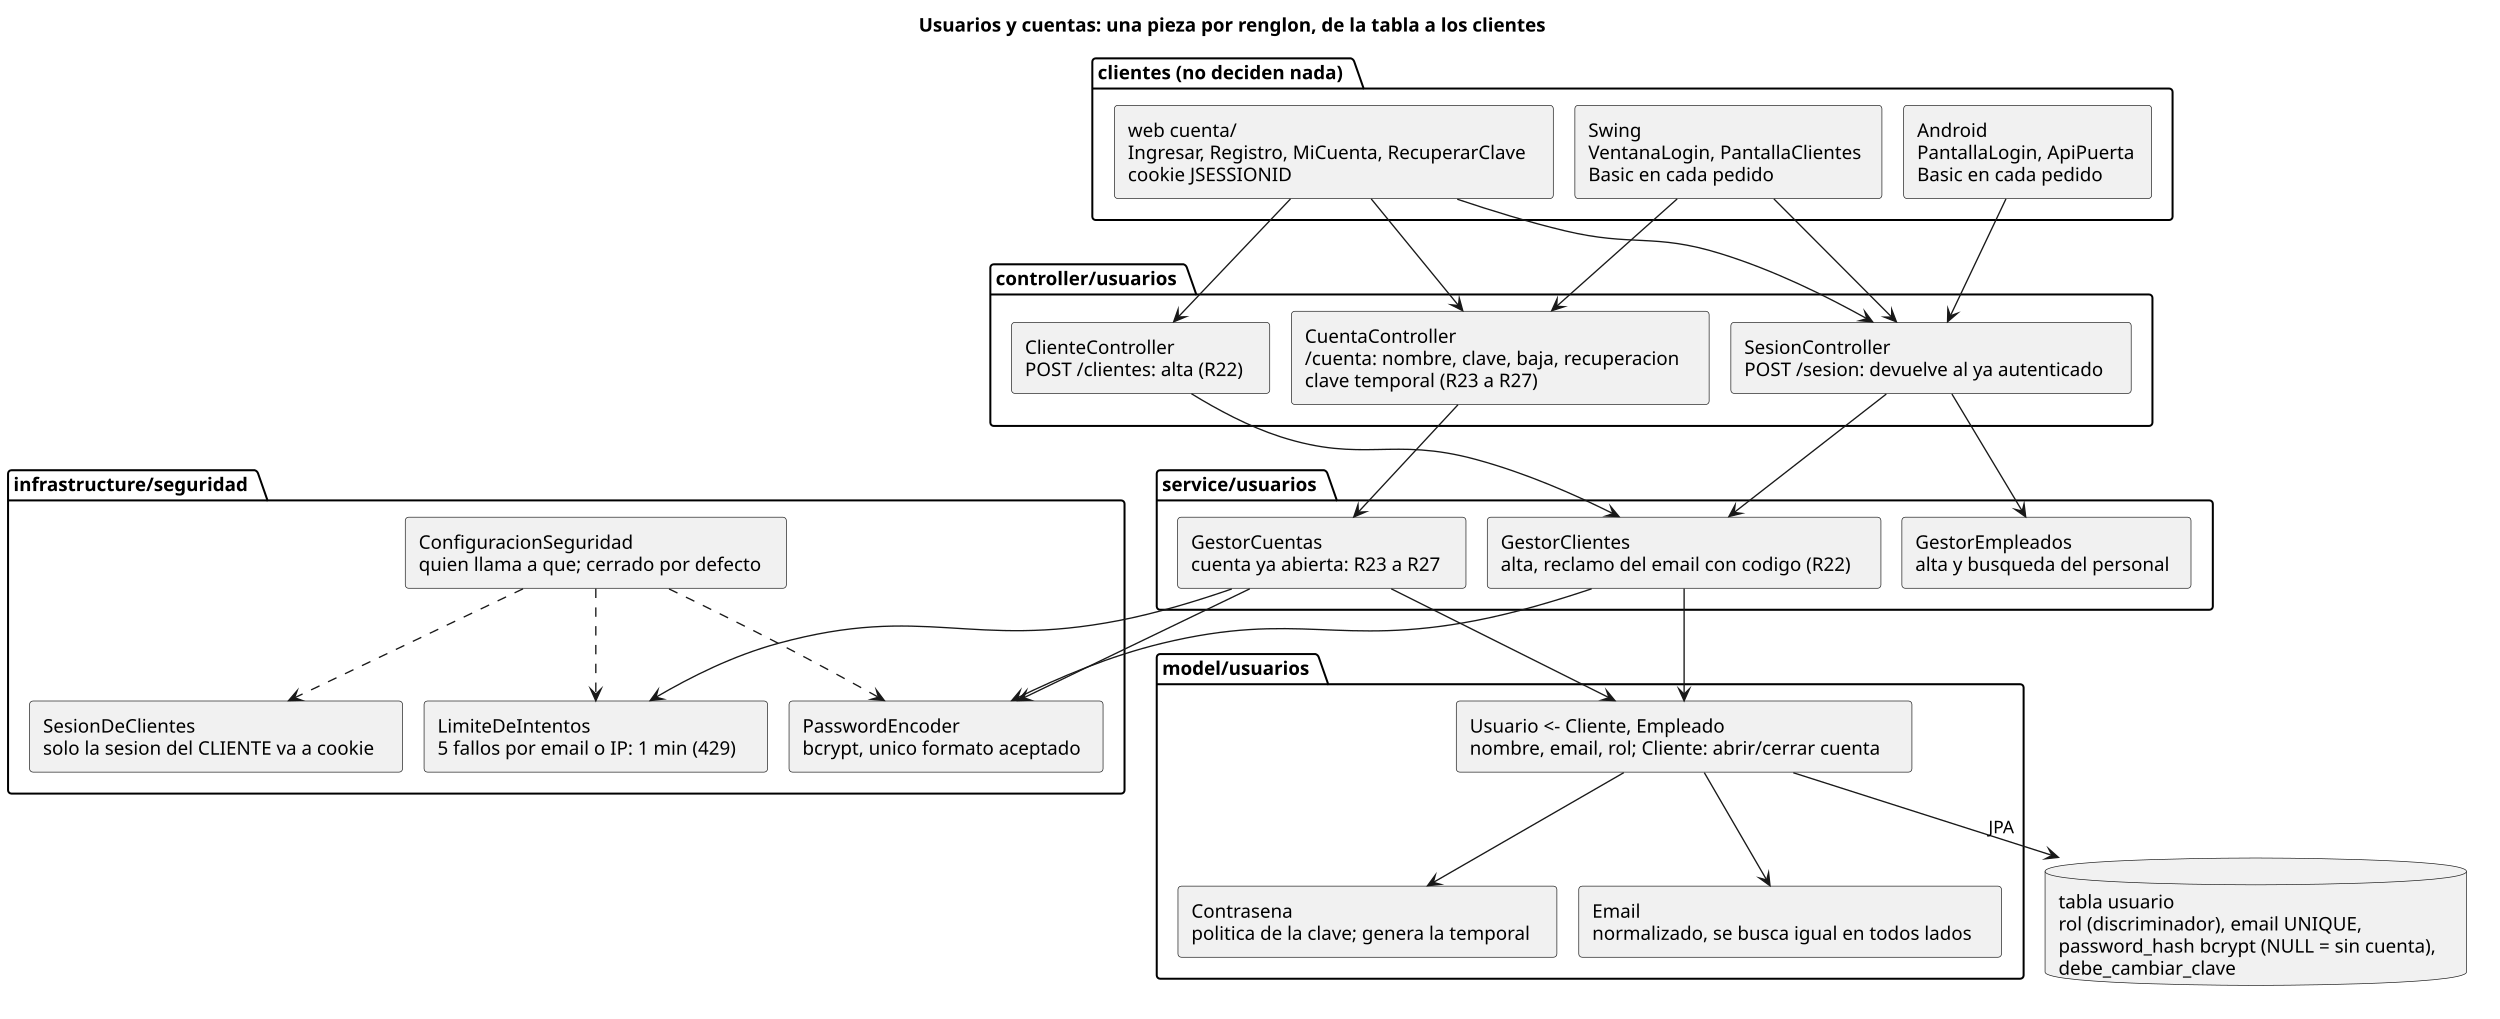
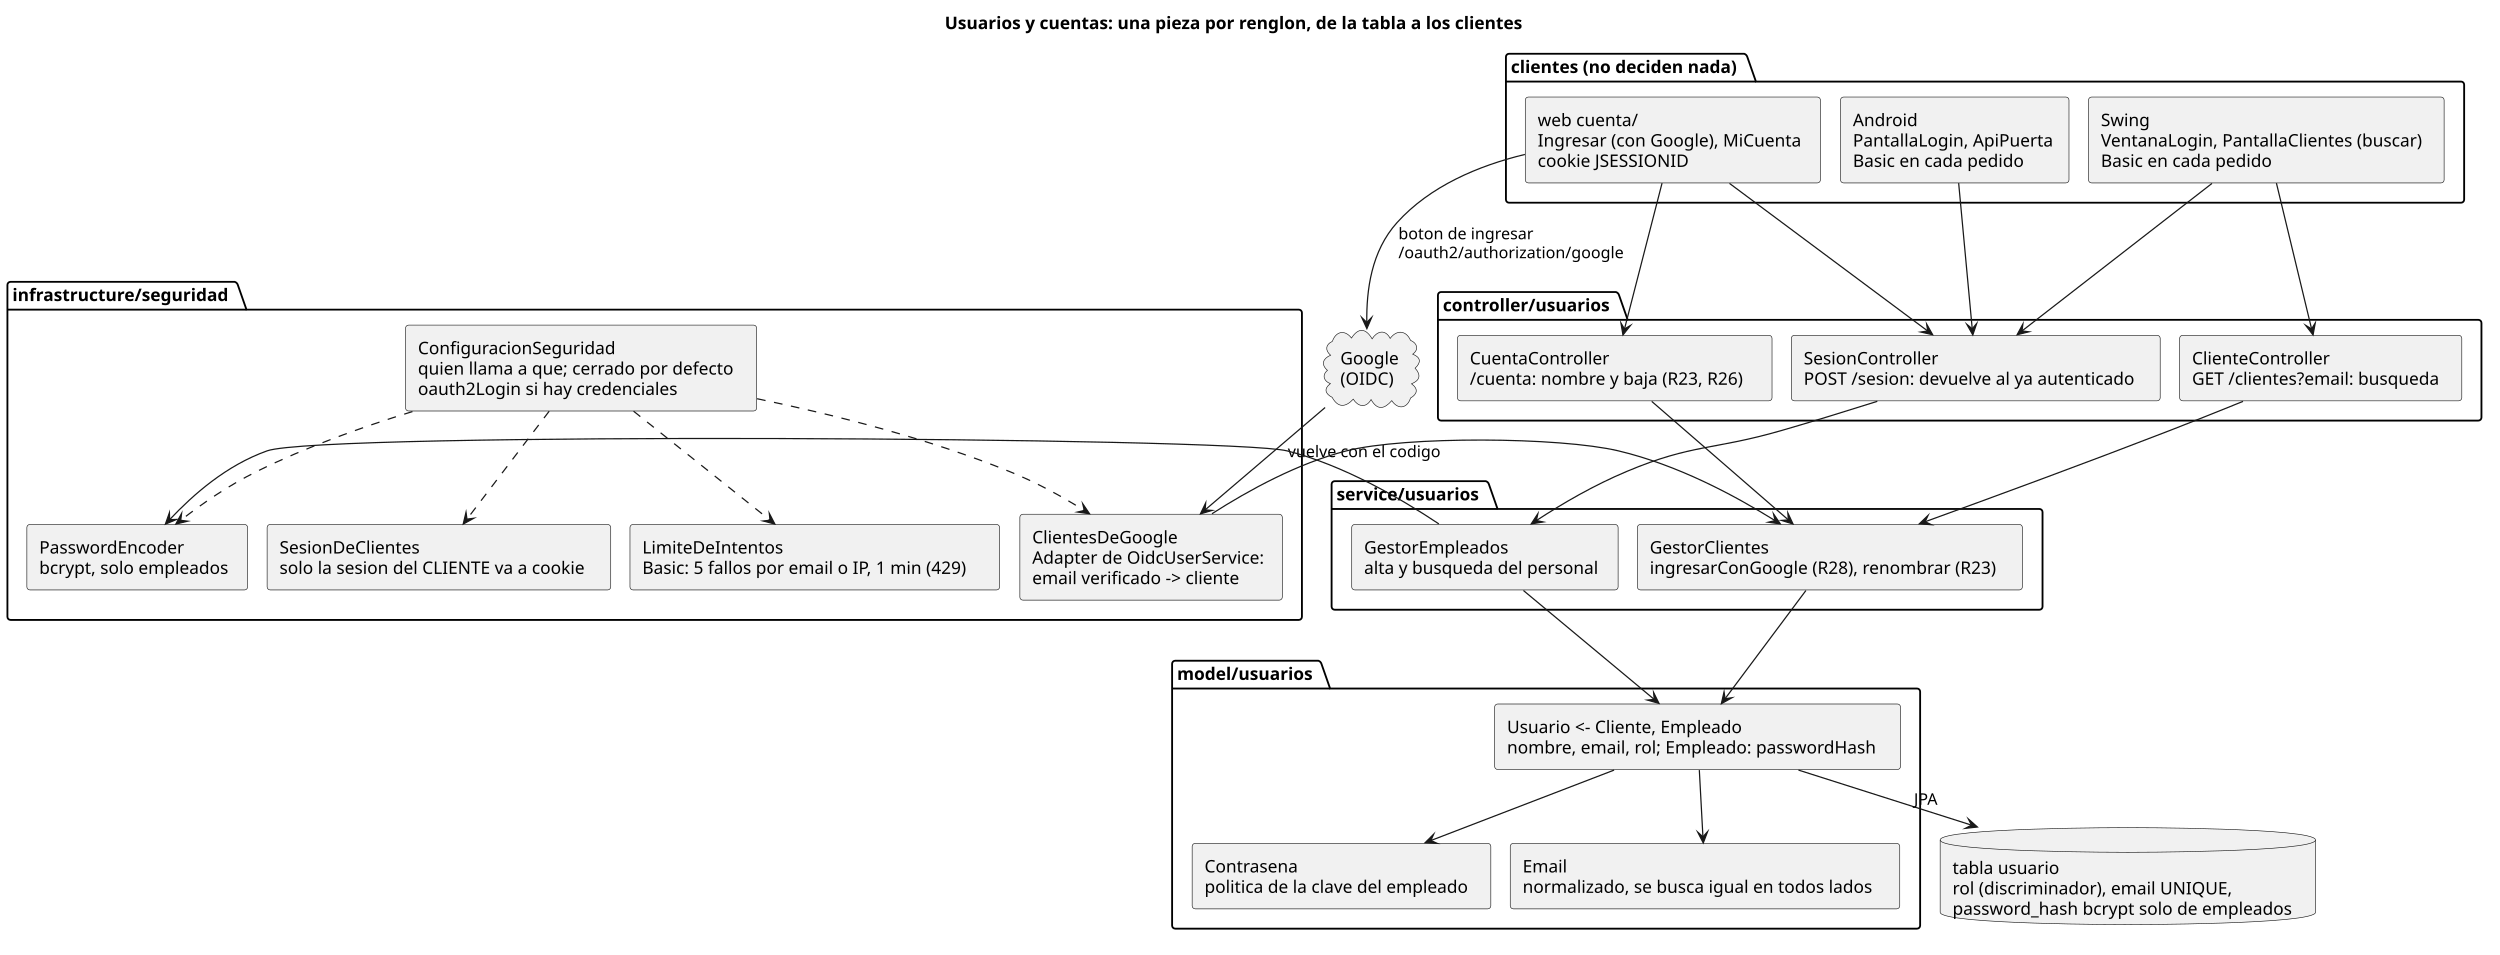
- <svg xmlns="http://www.w3.org/2000/svg" version="1.1" data-diagram-type="DESCRIPTION" style="width:1863px;height:759px;background:#FFFFFF;" width="1863px" height="759px" viewBox="0 0 1863 759" zoomAndPan="magnify" preserveAspectRatio="none" contentStyleType="text/css">
+ <svg xmlns="http://www.w3.org/2000/svg" version="1.1" data-diagram-type="DESCRIPTION" style="width:2022px;height:772px;background:#FFFFFF;" width="2022px" height="772px" viewBox="0 0 2022 772" zoomAndPan="magnify" preserveAspectRatio="none" contentStyleType="text/css">
  <defs />
  <g font-family="sans-serif" lengthAdjust="spacing">
    <g class="title" data-source-line="1">
-       <text x="684.62" y="23.535" fill="#000" font-size="14" textLength="486.773" font-weight="700">Usuarios y cuentas: una pieza por renglon, de la tabla a los clientes</text>
+       <text x="764.113" y="23.535" fill="#000" font-size="14" textLength="486.773" font-weight="700">Usuarios y cuentas: una pieza por renglon, de la tabla a los clientes</text>
    </g>
    <g class="cluster" data-qualified-name="clientes .no deciden nada." id="ent0001" data-source-line="8">
-       <path d="M816.5,43.488 L1006.691,43.488 A3.75,3.75 0 0 1 1009.191,45.988 L1016.191,65.977 L1616.5,65.977 A2.5,2.5 0 0 1 1619,68.477 L1619,161.458 A2.5,2.5 0 0 1 1616.5,163.958 L816.5,163.958 A2.5,2.5 0 0 1 814,161.458 L814,45.988 A2.5,2.5 0 0 1 816.5,43.488" style="stroke:#000;stroke-width:1.5;" fill="none" />
-       <line x1="814" y1="65.977" x2="1016.191" y2="65.977" style="stroke:#000;stroke-width:1.5;" />
-       <text x="818" y="59.023" fill="#000" font-size="14" textLength="189.191" font-weight="700">clientes (no deciden nada)</text>
-     </g>
-     <g class="cluster" data-qualified-name="controller.usuarios" id="ent0005" data-source-line="14">
-       <path d="M740.5,196.958 L881.965,196.958 A3.75,3.75 0 0 1 884.465,199.458 L891.465,219.447 L1601.5,219.447 A2.5,2.5 0 0 1 1604,221.947 L1604,314.918 A2.5,2.5 0 0 1 1601.5,317.418 L740.5,317.418 A2.5,2.5 0 0 1 738,314.918 L738,199.458 A2.5,2.5 0 0 1 740.5,196.958" style="stroke:#000;stroke-width:1.5;" fill="none" />
-       <line x1="738" y1="219.447" x2="891.465" y2="219.447" style="stroke:#000;stroke-width:1.5;" />
-       <text x="742" y="212.493" fill="#000" font-size="14" textLength="140.465" font-weight="700">controller/usuarios</text>
-     </g>
-     <g class="cluster" data-qualified-name="service.usuarios" id="ent0009" data-source-line="20">
-       <path d="M864.5,350.418 L986.722,350.418 A3.75,3.75 0 0 1 989.222,352.918 L996.222,372.907 L1646.5,372.907 A2.5,2.5 0 0 1 1649,375.407 L1649,451.898 A2.5,2.5 0 0 1 1646.5,454.398 L864.5,454.398 A2.5,2.5 0 0 1 862,451.898 L862,352.918 A2.5,2.5 0 0 1 864.5,350.418" style="stroke:#000;stroke-width:1.5;" fill="none" />
-       <line x1="862" y1="372.907" x2="996.222" y2="372.907" style="stroke:#000;stroke-width:1.5;" />
-       <text x="866" y="365.953" fill="#000" font-size="14" textLength="121.222" font-weight="700">service/usuarios</text>
-     </g>
-     <g class="cluster" data-qualified-name="infrastructure.seguridad" id="ent0013" data-source-line="26">
-       <path d="M8.5,350.418 L189.846,350.418 A3.75,3.75 0 0 1 192.346,352.918 L199.346,372.907 L835.5,372.907 A2.5,2.5 0 0 1 838,375.407 L838,588.878 A2.5,2.5 0 0 1 835.5,591.378 L8.5,591.378 A2.5,2.5 0 0 1 6,588.878 L6,352.918 A2.5,2.5 0 0 1 8.5,350.418" style="stroke:#000;stroke-width:1.5;" fill="none" />
-       <line x1="6" y1="372.907" x2="199.346" y2="372.907" style="stroke:#000;stroke-width:1.5;" />
-       <text x="10" y="365.953" fill="#000" font-size="14" textLength="180.346" font-weight="700">infrastructure/seguridad</text>
-     </g>
-     <g class="cluster" data-qualified-name="model.usuarios" id="ent0018" data-source-line="33">
-       <path d="M864.5,487.398 L980.275,487.398 A3.75,3.75 0 0 1 982.775,489.898 L989.775,509.887 L1505.5,509.887 A2.5,2.5 0 0 1 1508,512.387 L1508,726.838 A2.5,2.5 0 0 1 1505.5,729.338 L864.5,729.338 A2.5,2.5 0 0 1 862,726.838 L862,489.898 A2.5,2.5 0 0 1 864.5,487.398" style="stroke:#000;stroke-width:1.5;" fill="none" />
-       <line x1="862" y1="509.887" x2="989.775" y2="509.887" style="stroke:#000;stroke-width:1.5;" />
-       <text x="866" y="502.933" fill="#000" font-size="14" textLength="114.775" font-weight="700">model/usuarios</text>
+       <path d="M1220.5,43.488 L1410.691,43.488 A3.75,3.75 0 0 1 1413.191,45.988 L1420.191,65.977 L1990.5,65.977 A2.5,2.5 0 0 1 1993,68.477 L1993,161.448 A2.5,2.5 0 0 1 1990.5,163.948 L1220.5,163.948 A2.5,2.5 0 0 1 1218,161.448 L1218,45.988 A2.5,2.5 0 0 1 1220.5,43.488" style="stroke:#000;stroke-width:1.5;" fill="none" />
+       <line x1="1218" y1="65.977" x2="1420.191" y2="65.977" style="stroke:#000;stroke-width:1.5;" />
+       <text x="1222" y="59.023" fill="#000" font-size="14" textLength="189.191" font-weight="700">clientes (no deciden nada)</text>
+     </g>
+     <g class="cluster" data-qualified-name="controller.usuarios" id="ent0006" data-source-line="16">
+       <path d="M1165.5,236.198 L1306.965,236.198 A3.75,3.75 0 0 1 1309.465,238.698 L1316.465,258.687 L2004.5,258.687 A2.5,2.5 0 0 1 2007,261.187 L2007,337.668 A2.5,2.5 0 0 1 2004.5,340.168 L1165.5,340.168 A2.5,2.5 0 0 1 1163,337.668 L1163,238.698 A2.5,2.5 0 0 1 1165.5,236.198" style="stroke:#000;stroke-width:1.5;" fill="none" />
+       <line x1="1163" y1="258.687" x2="1316.465" y2="258.687" style="stroke:#000;stroke-width:1.5;" />
+       <text x="1167" y="251.733" fill="#000" font-size="14" textLength="140.465" font-weight="700">controller/usuarios</text>
+     </g>
+     <g class="cluster" data-qualified-name="service.usuarios" id="ent0010" data-source-line="22">
+       <path d="M1079.5,389.168 L1201.722,389.168 A3.75,3.75 0 0 1 1204.222,391.668 L1211.222,411.657 L1649.5,411.657 A2.5,2.5 0 0 1 1652,414.157 L1652,490.648 A2.5,2.5 0 0 1 1649.5,493.148 L1079.5,493.148 A2.5,2.5 0 0 1 1077,490.648 L1077,391.668 A2.5,2.5 0 0 1 1079.5,389.168" style="stroke:#000;stroke-width:1.5;" fill="none" />
+       <line x1="1077" y1="411.657" x2="1211.222" y2="411.657" style="stroke:#000;stroke-width:1.5;" />
+       <text x="1081" y="404.703" fill="#000" font-size="14" textLength="121.222" font-weight="700">service/usuarios</text>
+     </g>
+     <g class="cluster" data-qualified-name="infrastructure.seguridad" id="ent0013" data-source-line="27">
+       <path d="M8.5,227.948 L189.846,227.948 A3.75,3.75 0 0 1 192.346,230.448 L199.346,250.437 L1050.5,250.437 A2.5,2.5 0 0 1 1053,252.937 L1053,498.888 A2.5,2.5 0 0 1 1050.5,501.388 L8.5,501.388 A2.5,2.5 0 0 1 6,498.888 L6,230.448 A2.5,2.5 0 0 1 8.5,227.948" style="stroke:#000;stroke-width:1.5;" fill="none" />
+       <line x1="6" y1="250.437" x2="199.346" y2="250.437" style="stroke:#000;stroke-width:1.5;" />
+       <text x="10" y="243.483" fill="#000" font-size="14" textLength="180.346" font-weight="700">infrastructure/seguridad</text>
+     </g>
+     <g class="cluster" data-qualified-name="model.usuarios" id="ent0019" data-source-line="35">
+       <path d="M950.5,534.388 L1066.275,534.388 A3.75,3.75 0 0 1 1068.775,536.888 L1075.775,556.877 L1550.5,556.877 A2.5,2.5 0 0 1 1553,559.377 L1553,748.588 A2.5,2.5 0 0 1 1550.5,751.088 L950.5,751.088 A2.5,2.5 0 0 1 948,748.588 L948,536.888 A2.5,2.5 0 0 1 950.5,534.388" style="stroke:#000;stroke-width:1.5;" fill="none" />
+       <line x1="948" y1="556.877" x2="1075.775" y2="556.877" style="stroke:#000;stroke-width:1.5;" />
+       <text x="952" y="549.923" fill="#000" font-size="14" textLength="114.775" font-weight="700">model/usuarios</text>
    </g>
    <g class="entity" data-qualified-name="clientes .no deciden nada..WEB" id="ent0002" data-source-line="9">
-       <rect x="830.48" y="78.488" width="327.043" height="69.465" fill="#F1F1F1" style="stroke:#181818;stroke-width:0.5;" rx="2.5" ry="2.5" />
-       <text x="840.48" y="102.023" fill="#000" font-size="14" textLength="84.485">web cuenta/</text>
-       <text x="840.48" y="118.512" fill="#000" font-size="14" textLength="307.043">Ingresar, Registro, MiCuenta, RecuperarClave</text>
-       <text x="840.48" y="135" fill="#000" font-size="14" textLength="123.163">cookie JSESSIONID</text>
+       <rect x="1233.66" y="78.488" width="238.688" height="69.465" fill="#F1F1F1" style="stroke:#181818;stroke-width:0.5;" rx="2.5" ry="2.5" />
+       <text x="1243.66" y="102.023" fill="#000" font-size="14" textLength="84.485">web cuenta/</text>
+       <text x="1243.66" y="118.512" fill="#000" font-size="14" textLength="218.688">Ingresar (con Google), MiCuenta</text>
+       <text x="1243.66" y="135" fill="#000" font-size="14" textLength="123.163">cookie JSESSIONID</text>
    </g>
    <g class="entity" data-qualified-name="clientes .no deciden nada..SW" id="ent0003" data-source-line="10">
-       <rect x="1173.59" y="78.488" width="228.811" height="69.465" fill="#F1F1F1" style="stroke:#181818;stroke-width:0.5;" rx="2.5" ry="2.5" />
-       <text x="1183.59" y="102.023" fill="#000" font-size="14" textLength="39.792">Swing</text>
-       <text x="1183.59" y="118.512" fill="#000" font-size="14" textLength="208.811">VentanaLogin, PantallaClientes</text>
-       <text x="1183.59" y="135" fill="#000" font-size="14" textLength="142.242">Basic en cada pedido</text>
+       <rect x="1689.19" y="78.488" width="287.613" height="69.465" fill="#F1F1F1" style="stroke:#181818;stroke-width:0.5;" rx="2.5" ry="2.5" />
+       <text x="1699.19" y="102.023" fill="#000" font-size="14" textLength="39.792">Swing</text>
+       <text x="1699.19" y="118.512" fill="#000" font-size="14" textLength="267.613">VentanaLogin, PantallaClientes (buscar)</text>
+       <text x="1699.19" y="135" fill="#000" font-size="14" textLength="142.242">Basic en cada pedido</text>
    </g>
    <g class="entity" data-qualified-name="clientes .no deciden nada..AND" id="ent0004" data-source-line="11">
-       <rect x="1418.61" y="78.488" width="184.78" height="69.465" fill="#F1F1F1" style="stroke:#181818;stroke-width:0.5;" rx="2.5" ry="2.5" />
-       <text x="1428.61" y="102.023" fill="#000" font-size="14" textLength="54.346">Android</text>
-       <text x="1428.61" y="118.512" fill="#000" font-size="14" textLength="164.78">PantallaLogin, ApiPuerta</text>
-       <text x="1428.61" y="135" fill="#000" font-size="14" textLength="142.242">Basic en cada pedido</text>
-     </g>
-     <g class="entity" data-qualified-name="controller.usuarios.SC" id="ent0006" data-source-line="15">
-       <rect x="1289.83" y="240.198" width="298.339" height="52.977" fill="#F1F1F1" style="stroke:#181818;stroke-width:0.5;" rx="2.5" ry="2.5" />
-       <text x="1299.83" y="263.733" fill="#000" font-size="14" textLength="111.973">SesionController</text>
-       <text x="1299.83" y="280.222" fill="#000" font-size="14" textLength="278.339">POST /sesion: devuelve al ya autenticado</text>
-     </g>
-     <g class="entity" data-qualified-name="controller.usuarios.CC" id="ent0007" data-source-line="16">
-       <rect x="753.8" y="240.198" width="192.402" height="52.977" fill="#F1F1F1" style="stroke:#181818;stroke-width:0.5;" rx="2.5" ry="2.5" />
-       <text x="763.8" y="263.733" fill="#000" font-size="14" textLength="115.466">ClienteController</text>
-       <text x="763.8" y="280.222" fill="#000" font-size="14" textLength="172.402">POST /clientes: alta (R22)</text>
-     </g>
-     <g class="entity" data-qualified-name="controller.usuarios.CUC" id="ent0008" data-source-line="17">
-       <rect x="962.36" y="231.958" width="311.286" height="69.465" fill="#F1F1F1" style="stroke:#181818;stroke-width:0.5;" rx="2.5" ry="2.5" />
-       <text x="972.36" y="255.493" fill="#000" font-size="14" textLength="115.992">CuentaController</text>
-       <text x="972.36" y="271.982" fill="#000" font-size="14" textLength="291.286">/cuenta: nombre, clave, baja, recuperacion</text>
-       <text x="972.36" y="288.47" fill="#000" font-size="14" textLength="182.69">clave temporal (R23 a R27)</text>
-     </g>
-     <g class="entity" data-qualified-name="service.usuarios.GCL" id="ent0010" data-source-line="21">
-       <rect x="1108.33" y="385.418" width="293.335" height="52.977" fill="#F1F1F1" style="stroke:#181818;stroke-width:0.5;" rx="2.5" ry="2.5" />
-       <text x="1118.33" y="408.953" fill="#000" font-size="14" textLength="99.06">GestorClientes</text>
-       <text x="1118.33" y="425.442" fill="#000" font-size="14" textLength="273.335">alta, reclamo del email con codigo (R22)</text>
-     </g>
-     <g class="entity" data-qualified-name="service.usuarios.GCU" id="ent0011" data-source-line="22">
-       <rect x="877.56" y="385.418" width="214.872" height="52.977" fill="#F1F1F1" style="stroke:#181818;stroke-width:0.5;" rx="2.5" ry="2.5" />
-       <text x="887.56" y="408.953" fill="#000" font-size="14" textLength="99.586">GestorCuentas</text>
-       <text x="887.56" y="425.442" fill="#000" font-size="14" textLength="194.872">cuenta ya abierta: R23 a R27</text>
-     </g>
-     <g class="entity" data-qualified-name="service.usuarios.GEM" id="ent0012" data-source-line="23">
-       <rect x="1417.27" y="385.418" width="215.46" height="52.977" fill="#F1F1F1" style="stroke:#181818;stroke-width:0.5;" rx="2.5" ry="2.5" />
-       <text x="1427.27" y="408.953" fill="#000" font-size="14" textLength="118.214">GestorEmpleados</text>
-       <text x="1427.27" y="425.442" fill="#000" font-size="14" textLength="195.46">alta y busqueda del personal</text>
-     </g>
-     <g class="entity" data-qualified-name="infrastructure.seguridad.CFG" id="ent0014" data-source-line="27">
-       <rect x="302.01" y="385.418" width="283.977" height="52.977" fill="#F1F1F1" style="stroke:#181818;stroke-width:0.5;" rx="2.5" ry="2.5" />
-       <text x="312.01" y="408.953" fill="#000" font-size="14" textLength="163.44">ConfiguracionSeguridad</text>
-       <text x="312.01" y="425.442" fill="#000" font-size="14" textLength="263.977">quien llama a que; cerrado por defecto</text>
-     </g>
-     <g class="entity" data-qualified-name="infrastructure.seguridad.BC" id="ent0015" data-source-line="28">
-       <rect x="588" y="522.398" width="233.992" height="52.977" fill="#F1F1F1" style="stroke:#181818;stroke-width:0.5;" rx="2.5" ry="2.5" />
-       <text x="598" y="545.933" fill="#000" font-size="14" textLength="118.057">PasswordEncoder</text>
-       <text x="598" y="562.422" fill="#000" font-size="14" textLength="213.992">bcrypt, unico formato aceptado</text>
-     </g>
-     <g class="entity" data-qualified-name="infrastructure.seguridad.SDC" id="ent0016" data-source-line="29">
-       <rect x="22.05" y="522.398" width="277.899" height="52.977" fill="#F1F1F1" style="stroke:#181818;stroke-width:0.5;" rx="2.5" ry="2.5" />
-       <text x="32.05" y="545.933" fill="#000" font-size="14" textLength="116.539">SesionDeClientes</text>
-       <text x="32.05" y="562.422" fill="#000" font-size="14" textLength="257.899">solo la sesion del CLIENTE va a cookie</text>
-     </g>
-     <g class="entity" data-qualified-name="infrastructure.seguridad.LI" id="ent0017" data-source-line="30">
-       <rect x="316.02" y="522.398" width="255.956" height="52.977" fill="#F1F1F1" style="stroke:#181818;stroke-width:0.5;" rx="2.5" ry="2.5" />
-       <text x="326.02" y="545.933" fill="#000" font-size="14" textLength="115.37">LimiteDeIntentos</text>
-       <text x="326.02" y="562.422" fill="#000" font-size="14" textLength="235.956">5 fallos por email o IP: 1 min (429)</text>
-     </g>
-     <g class="entity" data-qualified-name="model.usuarios.US" id="ent0019" data-source-line="34">
-       <rect x="1085.23" y="522.398" width="339.532" height="52.977" fill="#F1F1F1" style="stroke:#181818;stroke-width:0.5;" rx="2.5" ry="2.5" />
-       <text x="1095.23" y="545.933" fill="#000" font-size="14" textLength="206.773">Usuario  &lt;- Cliente, Empleado</text>
-       <text x="1095.23" y="562.422" fill="#000" font-size="14" textLength="319.532">nombre, email, rol; Cliente: abrir/cerrar cuenta</text>
-     </g>
-     <g class="entity" data-qualified-name="model.usuarios.EM" id="ent0020" data-source-line="35">
-       <rect x="1176.5" y="660.358" width="315.005" height="52.977" fill="#F1F1F1" style="stroke:#181818;stroke-width:0.5;" rx="2.5" ry="2.5" />
-       <text x="1186.5" y="683.893" fill="#000" font-size="14" textLength="36.483">Email</text>
-       <text x="1186.5" y="700.382" fill="#000" font-size="14" textLength="295.005">normalizado, se busca igual en todos lados</text>
-     </g>
-     <g class="entity" data-qualified-name="model.usuarios.CO" id="ent0021" data-source-line="36">
-       <rect x="877.82" y="660.358" width="282.363" height="52.977" fill="#F1F1F1" style="stroke:#181818;stroke-width:0.5;" rx="2.5" ry="2.5" />
-       <text x="887.82" y="683.893" fill="#000" font-size="14" textLength="77.027">Contrasena</text>
-       <text x="887.82" y="700.382" fill="#000" font-size="14" textLength="262.363">politica de la clave; genera la temporal</text>
-     </g>
-     <g class="entity" data-qualified-name="DB" id="ent0022" data-source-line="39">
-       <path d="M1523.98,649.378 C1523.98,639.378 1680.997,639.378 1680.997,639.378 C1680.997,639.378 1838.014,639.378 1838.014,649.378 L1838.014,724.331 C1838.014,734.331 1680.997,734.331 1680.997,734.331 C1680.997,734.331 1523.98,734.331 1523.98,724.331 L1523.98,649.378" style="stroke:#181818;stroke-width:0.5;" fill="#F1F1F1" />
-       <path d="M1523.98,649.378 C1523.98,659.378 1680.997,659.378 1680.997,659.378 C1680.997,659.378 1838.014,659.378 1838.014,649.378" style="stroke:#181818;stroke-width:0.5;" fill="none" />
-       <text x="1533.98" y="676.913" fill="#000" font-size="14" textLength="88.607">tabla usuario</text>
-       <text x="1533.98" y="693.402" fill="#000" font-size="14" textLength="232.183">rol (discriminador), email UNIQUE,</text>
-       <text x="1533.98" y="709.89" fill="#000" font-size="14" textLength="294.034">password_hash bcrypt (NULL = sin cuenta),</text>
-       <text x="1533.98" y="726.378" fill="#000" font-size="14" textLength="135.509">debe_cambiar_clave</text>
-     </g>
-     <g class="link" data-entity-1="ent0002" data-entity-2="ent0006" id="lnk23" data-source-line="41" data-link-type="dependency">
-       <path d="M1085.95,148.458 C1111.6,157.078 1139.65,165.658 1166,171.958 C1216.68,184.068 1232.22,173.558 1282,188.958 C1322.14,201.378 1360.429,220.39 1391.139,237.45" style="stroke:#181818;stroke-width:1;" fill="none" id="WEB-to-SC" />
-       <polygon points="1395.51,239.878,1389.585,232.011,1391.139,237.45,1385.7,239.004,1395.51,239.878" fill="#181818" style="stroke:#181818;stroke-width:1;stroke-linejoin:miter;stroke-miterlimit:10;" />
-     </g>
-     <g class="link" data-entity-1="ent0002" data-entity-2="ent0007" id="lnk24" data-source-line="42" data-link-type="dependency">
-       <path d="M961.68,148.218 C935.31,175.948 902.066,210.925 878.036,236.195" style="stroke:#181818;stroke-width:1;" fill="none" id="WEB-to-CC" />
-       <polygon points="874.59,239.818,883.691,236.053,878.036,236.195,877.893,230.54,874.59,239.818" fill="#181818" style="stroke:#181818;stroke-width:1;stroke-linejoin:miter;stroke-miterlimit:10;" />
-     </g>
-     <g class="link" data-entity-1="ent0002" data-entity-2="ent0008" id="lnk25" data-source-line="43" data-link-type="dependency">
-       <path d="M1021.83,148.218 C1042.18,173.068 1066.502,202.79 1086.882,227.68" style="stroke:#181818;stroke-width:1;" fill="none" id="WEB-to-CUC" />
-       <polygon points="1090.05,231.548,1087.443,222.051,1086.882,227.68,1081.253,227.119,1090.05,231.548" fill="#181818" style="stroke:#181818;stroke-width:1;stroke-linejoin:miter;stroke-miterlimit:10;" />
-     </g>
-     <g class="link" data-entity-1="ent0003" data-entity-2="ent0006" id="lnk26" data-source-line="44" data-link-type="dependency">
-       <path d="M1321.89,148.218 C1349.54,175.948 1384.49,211.007 1409.68,236.277" style="stroke:#181818;stroke-width:1;" fill="none" id="SW-to-SC" />
-       <polygon points="1413.21,239.818,1409.689,230.62,1409.68,236.277,1404.023,236.268,1413.21,239.818" fill="#181818" style="stroke:#181818;stroke-width:1;stroke-linejoin:miter;stroke-miterlimit:10;" />
-     </g>
-     <g class="link" data-entity-1="ent0003" data-entity-2="ent0008" id="lnk27" data-source-line="45" data-link-type="dependency">
-       <path d="M1249.85,148.218 C1221.95,173.068 1187.993,203.332 1160.053,228.222" style="stroke:#181818;stroke-width:1;" fill="none" id="SW-to-CUC" />
-       <polygon points="1156.32,231.548,1165.701,228.548,1160.053,228.222,1160.379,222.575,1156.32,231.548" fill="#181818" style="stroke:#181818;stroke-width:1;stroke-linejoin:miter;stroke-miterlimit:10;" />
-     </g>
-     <g class="link" data-entity-1="ent0004" data-entity-2="ent0006" id="lnk28" data-source-line="46" data-link-type="dependency">
-       <path d="M1494.84,148.218 C1481.66,175.948 1465.456,210.032 1453.446,235.302" style="stroke:#181818;stroke-width:1;" fill="none" id="AND-to-SC" />
-       <polygon points="1451.3,239.818,1458.776,233.407,1453.446,235.302,1451.551,229.973,1451.3,239.818" fill="#181818" style="stroke:#181818;stroke-width:1;stroke-linejoin:miter;stroke-miterlimit:10;" />
-     </g>
-     <g class="link" data-entity-1="ent0006" data-entity-2="ent0010" id="lnk29" data-source-line="47" data-link-type="dependency">
-       <path d="M1405.68,293.628 C1372.44,319.498 1325.595,355.957 1292.325,381.857" style="stroke:#181818;stroke-width:1;" fill="none" id="SC-to-GCL" />
-       <polygon points="1288.38,384.928,1297.939,382.556,1292.325,381.857,1293.025,376.243,1288.38,384.928" fill="#181818" style="stroke:#181818;stroke-width:1;stroke-linejoin:miter;stroke-miterlimit:10;" />
-     </g>
-     <g class="link" data-entity-1="ent0006" data-entity-2="ent0012" id="lnk30" data-source-line="48" data-link-type="dependency">
-       <path d="M1454.57,293.628 C1470.16,319.578 1491.427,354.991 1506.967,380.881" style="stroke:#181818;stroke-width:1;" fill="none" id="SC-to-GEM" />
-       <polygon points="1509.54,385.168,1508.338,375.393,1506.967,380.881,1501.479,379.51,1509.54,385.168" fill="#181818" style="stroke:#181818;stroke-width:1;stroke-linejoin:miter;stroke-miterlimit:10;" />
-     </g>
-     <g class="link" data-entity-1="ent0007" data-entity-2="ent0010" id="lnk31" data-source-line="49" data-link-type="dependency">
-       <path d="M887.86,293.418 C906.89,305.108 930.8,317.958 954,325.418 C1016.19,345.428 1036.97,325.248 1100,342.418 C1137.04,352.508 1172.122,367.884 1202.002,382.724" style="stroke:#181818;stroke-width:1;" fill="none" id="CC-to-GCL" />
-       <polygon points="1206.48,384.948,1200.199,377.362,1202.002,382.724,1196.64,384.527,1206.48,384.948" fill="#181818" style="stroke:#181818;stroke-width:1;stroke-linejoin:miter;stroke-miterlimit:10;" />
-     </g>
-     <g class="link" data-entity-1="ent0008" data-entity-2="ent0011" id="lnk32" data-source-line="50" data-link-type="dependency">
-       <path d="M1086.48,301.628 C1062.67,327.268 1033.893,358.265 1012.203,381.615" style="stroke:#181818;stroke-width:1;" fill="none" id="CUC-to-GCU" />
-       <polygon points="1008.8,385.278,1017.856,381.407,1012.203,381.615,1011.995,375.962,1008.8,385.278" fill="#181818" style="stroke:#181818;stroke-width:1;stroke-linejoin:miter;stroke-miterlimit:10;" />
-     </g>
-     <g class="link" data-entity-1="ent0011" data-entity-2="ent0017" id="lnk33" data-source-line="51" data-link-type="dependency">
-       <path d="M917.93,438.878 C892.08,447.828 862.03,456.958 834,462.398 C722.93,483.958 689.14,449.578 580,479.398 C546.08,488.658 515.019,504.268 488.849,519.538" style="stroke:#181818;stroke-width:1;" fill="none" id="GCU-to-LI" />
-       <polygon points="484.53,522.058,494.319,520.977,488.849,519.538,490.288,514.068,484.53,522.058" fill="#181818" style="stroke:#181818;stroke-width:1;stroke-linejoin:miter;stroke-miterlimit:10;" />
-     </g>
-     <g class="link" data-entity-1="ent0011" data-entity-2="ent0015" id="lnk34" data-source-line="52" data-link-type="dependency">
-       <path d="M931.34,438.778 C881.64,462.738 812.624,496.007 762.974,519.937" style="stroke:#181818;stroke-width:1;" fill="none" id="GCU-to-BC" />
-       <polygon points="758.47,522.108,768.314,521.804,762.974,519.937,764.841,514.597,758.47,522.108" fill="#181818" style="stroke:#181818;stroke-width:1;stroke-linejoin:miter;stroke-miterlimit:10;" />
-     </g>
-     <g class="link" data-entity-1="ent0010" data-entity-2="ent0015" id="lnk35" data-source-line="53" data-link-type="dependency">
-       <path d="M1186.08,438.768 C1159.54,447.698 1128.71,456.848 1100,462.398 C997.62,482.168 967.35,454.878 866,479.398 C826.88,488.858 789.626,504.69 758.436,519.87" style="stroke:#181818;stroke-width:1;" fill="none" id="GCL-to-BC" />
-       <polygon points="753.94,522.058,763.783,521.716,758.436,519.87,760.282,514.523,753.94,522.058" fill="#181818" style="stroke:#181818;stroke-width:1;stroke-linejoin:miter;stroke-miterlimit:10;" />
-     </g>
-     <g class="link" data-entity-1="ent0011" data-entity-2="ent0019" id="lnk36" data-source-line="54" data-link-type="dependency">
-       <path d="M1036.74,438.778 C1084.67,462.738 1151.087,495.943 1198.967,519.873" style="stroke:#181818;stroke-width:1;" fill="none" id="GCU-to-US" />
-       <polygon points="1203.44,522.108,1197.178,514.507,1198.967,519.873,1193.601,521.663,1203.44,522.108" fill="#181818" style="stroke:#181818;stroke-width:1;stroke-linejoin:miter;stroke-miterlimit:10;" />
-     </g>
-     <g class="link" data-entity-1="ent0010" data-entity-2="ent0019" id="lnk37" data-source-line="55" data-link-type="dependency">
-       <path d="M1255,438.618 C1255,462.628 1255,493.288 1255,517.278" style="stroke:#181818;stroke-width:1;" fill="none" id="GCL-to-US" />
-       <polygon points="1255,522.278,1259,513.278,1255,517.278,1251,513.278,1255,522.278" fill="#181818" style="stroke:#181818;stroke-width:1;stroke-linejoin:miter;stroke-miterlimit:10;" />
-     </g>
-     <g class="link" data-entity-1="ent0019" data-entity-2="ent0020" id="lnk38" data-source-line="56" data-link-type="dependency">
-       <path d="M1270.05,575.778 C1284.1,599.968 1302.458,631.565 1316.498,655.725" style="stroke:#181818;stroke-width:1;" fill="none" id="US-to-EM" />
-       <polygon points="1319.01,660.048,1317.946,650.257,1316.498,655.725,1311.03,654.277,1319.01,660.048" fill="#181818" style="stroke:#181818;stroke-width:1;stroke-linejoin:miter;stroke-miterlimit:10;" />
-     </g>
-     <g class="link" data-entity-1="ent0019" data-entity-2="ent0021" id="lnk39" data-source-line="57" data-link-type="dependency">
-       <path d="M1210.05,575.778 C1168.06,599.968 1110.053,633.392 1068.113,657.552" style="stroke:#181818;stroke-width:1;" fill="none" id="US-to-CO" />
-       <polygon points="1063.78,660.048,1073.575,659.022,1068.113,657.552,1069.582,652.09,1063.78,660.048" fill="#181818" style="stroke:#181818;stroke-width:1;stroke-linejoin:miter;stroke-miterlimit:10;" />
-     </g>
-     <g class="link" data-entity-1="ent0019" data-entity-2="ent0022" id="lnk40" data-source-line="58" data-link-type="dependency">
-       <path d="M1336.38,575.858 C1392.17,593.668 1463.007,616.267 1529.177,637.397" style="stroke:#181818;stroke-width:1;" fill="none" id="US-to-DB" />
-       <polygon points="1533.94,638.918,1526.583,632.37,1529.177,637.397,1524.15,639.991,1533.94,638.918" fill="#181818" style="stroke:#181818;stroke-width:1;stroke-linejoin:miter;stroke-miterlimit:10;" />
-       <text x="1481.77" y="620.947" fill="#000" font-size="13" textLength="20.198">JPA</text>
-     </g>
-     <g class="link" data-entity-1="ent0014" data-entity-2="ent0016" id="lnk41" data-source-line="59" data-link-type="dependency">
-       <path d="M389.77,438.778 C339.53,462.738 269.733,496.026 219.563,519.956" style="stroke:#181818;stroke-width:1;stroke-dasharray:7,7;" fill="none" id="CFG-to-SDC" />
-       <polygon points="215.05,522.108,224.895,521.844,219.563,519.956,221.451,514.623,215.05,522.108" fill="#181818" style="stroke:#181818;stroke-width:1;stroke-linejoin:miter;stroke-miterlimit:10;" />
-     </g>
-     <g class="link" data-entity-1="ent0014" data-entity-2="ent0017" id="lnk42" data-source-line="60" data-link-type="dependency">
-       <path d="M444,438.618 C444,462.628 444,493.288 444,517.278" style="stroke:#181818;stroke-width:1;stroke-dasharray:7,7;" fill="none" id="CFG-to-LI" />
-       <polygon points="444,522.278,448,513.278,444,517.278,440,513.278,444,522.278" fill="#181818" style="stroke:#181818;stroke-width:1;stroke-linejoin:miter;stroke-miterlimit:10;" />
-     </g>
-     <g class="link" data-entity-1="ent0014" data-entity-2="ent0015" id="lnk43" data-source-line="61" data-link-type="dependency">
-       <path d="M498.56,438.868 C523.52,450.918 553.4,465.618 580,479.398 C606.37,493.058 631.108,506.531 654.598,519.571" style="stroke:#181818;stroke-width:1;stroke-dasharray:7,7;" fill="none" id="CFG-to-BC" />
-       <polygon points="658.97,521.998,653.043,514.133,654.598,519.571,649.16,521.127,658.97,521.998" fill="#181818" style="stroke:#181818;stroke-width:1;stroke-linejoin:miter;stroke-miterlimit:10;" />
+       <rect x="1488.61" y="78.488" width="184.78" height="69.465" fill="#F1F1F1" style="stroke:#181818;stroke-width:0.5;" rx="2.5" ry="2.5" />
+       <text x="1498.61" y="102.023" fill="#000" font-size="14" textLength="54.346">Android</text>
+       <text x="1498.61" y="118.512" fill="#000" font-size="14" textLength="164.78">PantallaLogin, ApiPuerta</text>
+       <text x="1498.61" y="135" fill="#000" font-size="14" textLength="142.242">Basic en cada pedido</text>
+     </g>
+     <g class="entity" data-qualified-name="controller.usuarios.SC" id="ent0007" data-source-line="17">
+       <rect x="1448.83" y="271.198" width="298.339" height="52.977" fill="#F1F1F1" style="stroke:#181818;stroke-width:0.5;" rx="2.5" ry="2.5" />
+       <text x="1458.83" y="294.733" fill="#000" font-size="14" textLength="111.973">SesionController</text>
+       <text x="1458.83" y="311.222" fill="#000" font-size="14" textLength="278.339">POST /sesion: devuelve al ya autenticado</text>
+     </g>
+     <g class="entity" data-qualified-name="controller.usuarios.CC" id="ent0008" data-source-line="18">
+       <rect x="1762.9" y="271.198" width="228.195" height="52.977" fill="#F1F1F1" style="stroke:#181818;stroke-width:0.5;" rx="2.5" ry="2.5" />
+       <text x="1772.9" y="294.733" fill="#000" font-size="14" textLength="115.466">ClienteController</text>
+       <text x="1772.9" y="311.222" fill="#000" font-size="14" textLength="208.195">GET /clientes?email: busqueda</text>
+     </g>
+     <g class="entity" data-qualified-name="controller.usuarios.CUC" id="ent0009" data-source-line="19">
+       <rect x="1178.78" y="271.198" width="254.432" height="52.977" fill="#F1F1F1" style="stroke:#181818;stroke-width:0.5;" rx="2.5" ry="2.5" />
+       <text x="1188.78" y="294.733" fill="#000" font-size="14" textLength="115.992">CuentaController</text>
+       <text x="1188.78" y="311.222" fill="#000" font-size="14" textLength="234.432">/cuenta: nombre y baja (R23, R26)</text>
+     </g>
+     <g class="entity" data-qualified-name="service.usuarios.GCL" id="ent0011" data-source-line="23">
+       <rect x="1324.31" y="424.168" width="311.389" height="52.977" fill="#F1F1F1" style="stroke:#181818;stroke-width:0.5;" rx="2.5" ry="2.5" />
+       <text x="1334.31" y="447.703" fill="#000" font-size="14" textLength="99.06">GestorClientes</text>
+       <text x="1334.31" y="464.192" fill="#000" font-size="14" textLength="291.389">ingresarConGoogle (R28), renombrar (R23)</text>
+     </g>
+     <g class="entity" data-qualified-name="service.usuarios.GEM" id="ent0012" data-source-line="24">
+       <rect x="1093.27" y="424.168" width="215.46" height="52.977" fill="#F1F1F1" style="stroke:#181818;stroke-width:0.5;" rx="2.5" ry="2.5" />
+       <text x="1103.27" y="447.703" fill="#000" font-size="14" textLength="118.214">GestorEmpleados</text>
+       <text x="1103.27" y="464.192" fill="#000" font-size="14" textLength="195.46">alta y busqueda del personal</text>
+     </g>
+     <g class="entity" data-qualified-name="infrastructure.seguridad.CFG" id="ent0014" data-source-line="28">
+       <rect x="328.01" y="262.948" width="283.977" height="69.465" fill="#F1F1F1" style="stroke:#181818;stroke-width:0.5;" rx="2.5" ry="2.5" />
+       <text x="338.01" y="286.483" fill="#000" font-size="14" textLength="163.44">ConfiguracionSeguridad</text>
+       <text x="338.01" y="302.972" fill="#000" font-size="14" textLength="263.977">quien llama a que; cerrado por defecto</text>
+       <text x="338.01" y="319.46" fill="#000" font-size="14" textLength="217.465">oauth2Login si hay credenciales</text>
+     </g>
+     <g class="entity" data-qualified-name="infrastructure.seguridad.CDG" id="ent0015" data-source-line="29">
+       <rect x="824.86" y="415.928" width="212.281" height="69.465" fill="#F1F1F1" style="stroke:#181818;stroke-width:0.5;" rx="2.5" ry="2.5" />
+       <text x="834.86" y="439.463" fill="#000" font-size="14" textLength="120.62">ClientesDeGoogle</text>
+       <text x="834.86" y="455.952" fill="#000" font-size="14" textLength="192.281">Adapter de OidcUserService:</text>
+       <text x="834.86" y="472.44" fill="#000" font-size="14" textLength="180.332">email verificado -&gt; cliente</text>
+     </g>
+     <g class="entity" data-qualified-name="infrastructure.seguridad.BC" id="ent0016" data-source-line="30">
+       <rect x="21.72" y="424.168" width="178.553" height="52.977" fill="#F1F1F1" style="stroke:#181818;stroke-width:0.5;" rx="2.5" ry="2.5" />
+       <text x="31.72" y="447.703" fill="#000" font-size="14" textLength="118.057">PasswordEncoder</text>
+       <text x="31.72" y="464.192" fill="#000" font-size="14" textLength="158.553">bcrypt, solo empleados</text>
+     </g>
+     <g class="entity" data-qualified-name="infrastructure.seguridad.SDC" id="ent0017" data-source-line="31">
+       <rect x="216.05" y="424.168" width="277.899" height="52.977" fill="#F1F1F1" style="stroke:#181818;stroke-width:0.5;" rx="2.5" ry="2.5" />
+       <text x="226.05" y="447.703" fill="#000" font-size="14" textLength="116.539">SesionDeClientes</text>
+       <text x="226.05" y="464.192" fill="#000" font-size="14" textLength="257.899">solo la sesion del CLIENTE va a cookie</text>
+     </g>
+     <g class="entity" data-qualified-name="infrastructure.seguridad.LI" id="ent0018" data-source-line="32">
+       <rect x="509.52" y="424.168" width="298.954" height="52.977" fill="#F1F1F1" style="stroke:#181818;stroke-width:0.5;" rx="2.5" ry="2.5" />
+       <text x="519.52" y="447.703" fill="#000" font-size="14" textLength="115.37">LimiteDeIntentos</text>
+       <text x="519.52" y="464.192" fill="#000" font-size="14" textLength="278.954">Basic: 5 fallos por email o IP, 1 min (429)</text>
+     </g>
+     <g class="entity" data-qualified-name="model.usuarios.US" id="ent0020" data-source-line="36">
+       <rect x="1208.87" y="569.388" width="328.253" height="52.977" fill="#F1F1F1" style="stroke:#181818;stroke-width:0.5;" rx="2.5" ry="2.5" />
+       <text x="1218.87" y="592.923" fill="#000" font-size="14" textLength="206.773">Usuario  &lt;- Cliente, Empleado</text>
+       <text x="1218.87" y="609.412" fill="#000" font-size="14" textLength="308.253">nombre, email, rol; Empleado: passwordHash</text>
+     </g>
+     <g class="entity" data-qualified-name="model.usuarios.EM" id="ent0021" data-source-line="37">
+       <rect x="1221.5" y="682.108" width="315.005" height="52.977" fill="#F1F1F1" style="stroke:#181818;stroke-width:0.5;" rx="2.5" ry="2.5" />
+       <text x="1231.5" y="705.643" fill="#000" font-size="14" textLength="36.483">Email</text>
+       <text x="1231.5" y="722.132" fill="#000" font-size="14" textLength="295.005">normalizado, se busca igual en todos lados</text>
+     </g>
+     <g class="entity" data-qualified-name="model.usuarios.CO" id="ent0022" data-source-line="38">
+       <rect x="964.22" y="682.108" width="241.553" height="52.977" fill="#F1F1F1" style="stroke:#181818;stroke-width:0.5;" rx="2.5" ry="2.5" />
+       <text x="974.22" y="705.643" fill="#000" font-size="14" textLength="77.027">Contrasena</text>
+       <text x="974.22" y="722.132" fill="#000" font-size="14" textLength="221.553">politica de la clave del empleado</text>
+     </g>
+     <g class="entity" data-qualified-name="GOO" id="ent0005" data-source-line="14">
+       <path d="M1077.611,276.114 C1080.464,267.918 1087.581,266.339 1093.097,273.414 C1098.77,264.618 1104.768,265.48 1109.769,274.059 C1113.508,268.025 1120.29,265.786 1124.373,273.699 C1129.493,266.693 1137.183,266.968 1140.836,275.277 C1146.126,277.438 1147.946,282.588 1142.61,286.438 C1149.265,289.099 1149.528,293.128 1144.546,297.776 C1149.479,303.225 1148.531,307.671 1141.662,310.43 C1147.273,314.448 1146.426,318.703 1140.851,321.932 C1138.101,330.552 1130.656,331.491 1125.669,324.045 C1119.648,330.907 1114.112,332.204 1108.915,323.177 C1104.776,330.343 1098.355,328.981 1094.509,322.858 C1088.375,329.476 1082.228,330.084 1077.442,321.359 C1071.918,318.553 1070.443,314.507 1075.996,310.259 C1070.866,308.484 1068.941,303.473 1073.64,299.538 C1067.996,294.566 1070.202,289.871 1076.18,287.313 C1071.668,283.439 1071.952,278.689 1077.611,276.114" style="stroke:#181818;stroke-width:0.5;" fill="#F1F1F1" />
+       <text x="1084.05" y="294.733" fill="#000" font-size="14" textLength="47.893">Google</text>
+       <text x="1084.05" y="311.222" fill="#000" font-size="14" textLength="44.188">(OIDC)</text>
+     </g>
+     <g class="entity" data-qualified-name="DB" id="ent0023" data-source-line="41">
+       <path d="M1569.21,679.368 C1569.21,669.368 1721.001,669.368 1721.001,669.368 C1721.001,669.368 1872.792,669.368 1872.792,679.368 L1872.792,737.833 C1872.792,747.833 1721.001,747.833 1721.001,747.833 C1721.001,747.833 1569.21,747.833 1569.21,737.833 L1569.21,679.368" style="stroke:#181818;stroke-width:0.5;" fill="#F1F1F1" />
+       <path d="M1569.21,679.368 C1569.21,689.368 1721.001,689.368 1721.001,689.368 C1721.001,689.368 1872.792,689.368 1872.792,679.368" style="stroke:#181818;stroke-width:0.5;" fill="none" />
+       <text x="1579.21" y="706.903" fill="#000" font-size="14" textLength="88.607">tabla usuario</text>
+       <text x="1579.21" y="723.392" fill="#000" font-size="14" textLength="232.183">rol (discriminador), email UNIQUE,</text>
+       <text x="1579.21" y="739.88" fill="#000" font-size="14" textLength="283.582">password_hash bcrypt solo de empleados</text>
+     </g>
+     <g class="link" data-entity-1="ent0002" data-entity-2="ent0005" id="lnk24" data-source-line="43" data-link-type="dependency">
+       <path d="M1233.34,124.898 C1195.43,134.108 1156.53,150.608 1130,179.948 C1109.04,203.118 1105.125,234.749 1105.465,260.789" style="stroke:#181818;stroke-width:1;" fill="none" id="WEB-to-GOO" />
+       <polygon points="1105.53,265.788,1109.412,256.737,1105.465,260.789,1101.413,256.841,1105.53,265.788" fill="#181818" style="stroke:#181818;stroke-width:1;stroke-linejoin:miter;stroke-miterlimit:10;" />
+       <text x="1131" y="193.517" fill="#000" font-size="13" textLength="112.354">boton de ingresar</text>
+       <text x="1131" y="208.827" fill="#000" font-size="13" textLength="192.563">/oauth2/authorization/google</text>
+     </g>
+     <g class="link" data-entity-1="ent0005" data-entity-2="ent0015" id="lnk25" data-source-line="44" data-link-type="dependency">
+       <path d="M1071.75,329.598 C1042.42,354.618 1004.964,386.563 974.704,412.383" style="stroke:#181818;stroke-width:1;" fill="none" id="GOO-to-CDG" />
+       <polygon points="970.9,415.628,980.343,412.829,974.704,412.383,975.15,406.744,970.9,415.628" fill="#181818" style="stroke:#181818;stroke-width:1;stroke-linejoin:miter;stroke-miterlimit:10;" />
+       <text x="1041.56" y="369.737" fill="#000" font-size="13" textLength="128.496">vuelve con el codigo</text>
+     </g>
+     <g class="link" data-entity-1="ent0002" data-entity-2="ent0007" id="lnk26" data-source-line="45" data-link-type="dependency">
+       <path d="M1398.8,148.328 C1446.44,183.808 1515.98,235.591 1559.11,267.721" style="stroke:#181818;stroke-width:1;" fill="none" id="WEB-to-SC" />
+       <polygon points="1563.12,270.708,1558.292,262.124,1559.11,267.721,1553.513,268.539,1563.12,270.708" fill="#181818" style="stroke:#181818;stroke-width:1;stroke-linejoin:miter;stroke-miterlimit:10;" />
+     </g>
+     <g class="link" data-entity-1="ent0002" data-entity-2="ent0009" id="lnk27" data-source-line="46" data-link-type="dependency">
+       <path d="M1344.27,148.108 C1335.11,183.668 1322.167,233.916 1313.887,266.076" style="stroke:#181818;stroke-width:1;" fill="none" id="WEB-to-CUC" />
+       <polygon points="1312.64,270.918,1318.758,263.2,1313.887,266.076,1311.01,261.205,1312.64,270.918" fill="#181818" style="stroke:#181818;stroke-width:1;stroke-linejoin:miter;stroke-miterlimit:10;" />
+     </g>
+     <g class="link" data-entity-1="ent0003" data-entity-2="ent0007" id="lnk28" data-source-line="47" data-link-type="dependency">
+       <path d="M1789.07,148.328 C1743.37,183.808 1676.779,235.511 1635.409,267.641" style="stroke:#181818;stroke-width:1;" fill="none" id="SW-to-SC" />
+       <polygon points="1631.46,270.708,1641.022,268.347,1635.409,267.641,1636.115,262.029,1631.46,270.708" fill="#181818" style="stroke:#181818;stroke-width:1;stroke-linejoin:miter;stroke-miterlimit:10;" />
+     </g>
+     <g class="link" data-entity-1="ent0003" data-entity-2="ent0008" id="lnk29" data-source-line="48" data-link-type="dependency">
+       <path d="M1841.17,148.108 C1849.75,183.668 1861.857,233.898 1869.617,266.058" style="stroke:#181818;stroke-width:1;" fill="none" id="SW-to-CC" />
+       <polygon points="1870.79,270.918,1872.567,261.231,1869.617,266.058,1864.791,263.108,1870.79,270.918" fill="#181818" style="stroke:#181818;stroke-width:1;stroke-linejoin:miter;stroke-miterlimit:10;" />
+     </g>
+     <g class="link" data-entity-1="ent0004" data-entity-2="ent0007" id="lnk30" data-source-line="49" data-link-type="dependency">
+       <path d="M1584.16,148.108 C1587.47,183.668 1592.136,233.78 1595.136,265.94" style="stroke:#181818;stroke-width:1;" fill="none" id="AND-to-SC" />
+       <polygon points="1595.6,270.918,1598.747,261.586,1595.136,265.94,1590.781,262.329,1595.6,270.918" fill="#181818" style="stroke:#181818;stroke-width:1;stroke-linejoin:miter;stroke-miterlimit:10;" />
+     </g>
+     <g class="link" data-entity-1="ent0015" data-entity-2="ent0011" id="lnk31" data-source-line="50" data-link-type="dependency">
+       <path d="M980.25,415.508 C1010.14,396.358 1049.96,374.608 1089,364.668 C1136.38,352.608 1261.43,353.388 1309,364.668 C1356.85,376.028 1402.282,400.352 1435.682,421.082" style="stroke:#181818;stroke-width:1;" fill="none" id="CDG-to-GCL" />
+       <polygon points="1439.93,423.718,1434.393,415.574,1435.682,421.082,1430.174,422.371,1439.93,423.718" fill="#181818" style="stroke:#181818;stroke-width:1;stroke-linejoin:miter;stroke-miterlimit:10;" />
+     </g>
+     <g class="link" data-entity-1="ent0007" data-entity-2="ent0012" id="lnk32" data-source-line="51" data-link-type="dependency">
+       <path d="M1518.35,324.588 C1493.64,332.408 1466.26,340.858 1441,348.168 C1385.81,364.148 1368.98,358.918 1316,381.168 C1288.79,392.598 1264.473,406.815 1242.643,420.995" style="stroke:#181818;stroke-width:1;" fill="none" id="SC-to-GEM" />
+       <polygon points="1238.45,423.718,1248.176,422.17,1242.643,420.995,1243.819,415.461,1238.45,423.718" fill="#181818" style="stroke:#181818;stroke-width:1;stroke-linejoin:miter;stroke-miterlimit:10;" />
+     </g>
+     <g class="link" data-entity-1="ent0008" data-entity-2="ent0011" id="lnk33" data-source-line="52" data-link-type="dependency">
+       <path d="M1814.15,324.628 C1795.19,332.328 1774.29,340.698 1755,348.168 C1686.54,374.678 1612.621,401.835 1557.021,421.975" style="stroke:#181818;stroke-width:1;" fill="none" id="CC-to-GCL" />
+       <polygon points="1552.32,423.678,1562.144,424.374,1557.021,421.975,1559.42,416.852,1552.32,423.678" fill="#181818" style="stroke:#181818;stroke-width:1;stroke-linejoin:miter;stroke-miterlimit:10;" />
+     </g>
+     <g class="link" data-entity-1="ent0009" data-entity-2="ent0011" id="lnk34" data-source-line="53" data-link-type="dependency">
+       <path d="M1335.91,324.638 C1367.88,352.378 1414.483,392.812 1446.413,420.512" style="stroke:#181818;stroke-width:1;" fill="none" id="CUC-to-GCL" />
+       <polygon points="1450.19,423.788,1446.013,414.869,1446.413,420.512,1440.77,420.912,1450.19,423.788" fill="#181818" style="stroke:#181818;stroke-width:1;stroke-linejoin:miter;stroke-miterlimit:10;" />
+     </g>
+     <g class="link" data-entity-1="ent0012" data-entity-2="ent0016" id="lnk35" data-source-line="54" data-link-type="dependency">
+       <path d="M1163.76,423.738 C1132.67,403.018 1086.26,376.058 1041,364.668 C996.55,353.488 259.16,349.248 216,364.668 C183.16,376.398 156.631,399.671 137.191,420.281" style="stroke:#181818;stroke-width:1;" fill="none" id="GEM-to-BC" />
+       <polygon points="133.76,423.918,142.845,420.116,137.191,420.281,137.026,414.627,133.76,423.918" fill="#181818" style="stroke:#181818;stroke-width:1;stroke-linejoin:miter;stroke-miterlimit:10;" />
+     </g>
+     <g class="link" data-entity-1="ent0011" data-entity-2="ent0020" id="lnk36" data-source-line="55" data-link-type="dependency">
+       <path d="M1460.62,477.598 C1441.23,503.548 1414.562,539.243 1395.222,565.133" style="stroke:#181818;stroke-width:1;" fill="none" id="GCL-to-US" />
+       <polygon points="1392.23,569.138,1400.821,564.322,1395.222,565.133,1394.412,559.534,1392.23,569.138" fill="#181818" style="stroke:#181818;stroke-width:1;stroke-linejoin:miter;stroke-miterlimit:10;" />
+     </g>
+     <g class="link" data-entity-1="ent0012" data-entity-2="ent0020" id="lnk37" data-source-line="56" data-link-type="dependency">
+       <path d="M1232.15,477.598 C1263.22,503.468 1306.858,539.798 1337.948,565.698" style="stroke:#181818;stroke-width:1;" fill="none" id="GEM-to-US" />
+       <polygon points="1341.79,568.898,1337.435,560.064,1337.948,565.698,1332.315,566.211,1341.79,568.898" fill="#181818" style="stroke:#181818;stroke-width:1;stroke-linejoin:miter;stroke-miterlimit:10;" />
+     </g>
+     <g class="link" data-entity-1="ent0020" data-entity-2="ent0021" id="lnk38" data-source-line="57" data-link-type="dependency">
+       <path d="M1374.41,622.838 C1375.37,640.608 1376.37,659.076 1377.33,676.816" style="stroke:#181818;stroke-width:1;" fill="none" id="US-to-EM" />
+       <polygon points="1377.6,681.808,1381.108,672.605,1377.33,676.816,1373.12,673.038,1377.6,681.808" fill="#181818" style="stroke:#181818;stroke-width:1;stroke-linejoin:miter;stroke-miterlimit:10;" />
+     </g>
+     <g class="link" data-entity-1="ent0020" data-entity-2="ent0022" id="lnk39" data-source-line="58" data-link-type="dependency">
+       <path d="M1305.48,622.838 C1259.42,640.548 1203.337,662.104 1157.267,679.814" style="stroke:#181818;stroke-width:1;" fill="none" id="US-to-CO" />
+       <polygon points="1152.6,681.608,1162.436,682.113,1157.267,679.814,1159.565,674.645,1152.6,681.608" fill="#181818" style="stroke:#181818;stroke-width:1;stroke-linejoin:miter;stroke-miterlimit:10;" />
+     </g>
+     <g class="link" data-entity-1="ent0020" data-entity-2="ent0023" id="lnk40" data-source-line="59" data-link-type="dependency">
+       <path d="M1454.59,622.838 C1497.68,636.548 1546.665,652.133 1594.575,667.373" style="stroke:#181818;stroke-width:1;" fill="none" id="US-to-DB" />
+       <polygon points="1599.34,668.888,1591.976,662.348,1594.575,667.373,1589.551,669.972,1599.34,668.888" fill="#181818" style="stroke:#181818;stroke-width:1;stroke-linejoin:miter;stroke-miterlimit:10;" />
+       <text x="1548" y="650.937" fill="#000" font-size="13" textLength="20.198">JPA</text>
+     </g>
+     <g class="link" data-entity-1="ent0014" data-entity-2="ent0015" id="lnk41" data-source-line="60" data-link-type="dependency">
+       <path d="M612.32,322.488 C676.02,335.688 751.2,354.868 816,381.168 C838.39,390.258 857.327,400.623 876.957,412.863" style="stroke:#181818;stroke-width:1;stroke-dasharray:7,7;" fill="none" id="CFG-to-CDG" />
+       <polygon points="881.2,415.508,875.679,407.352,876.957,412.863,871.447,414.141,881.2,415.508" fill="#181818" style="stroke:#181818;stroke-width:1;stroke-linejoin:miter;stroke-miterlimit:10;" />
+     </g>
+     <g class="link" data-entity-1="ent0014" data-entity-2="ent0017" id="lnk42" data-source-line="61" data-link-type="dependency">
+       <path d="M444.19,332.568 C423.13,360.208 396.861,394.712 377.671,419.892" style="stroke:#181818;stroke-width:1;stroke-dasharray:7,7;" fill="none" id="CFG-to-SDC" />
+       <polygon points="374.64,423.868,383.277,419.135,377.671,419.892,376.914,414.286,374.64,423.868" fill="#181818" style="stroke:#181818;stroke-width:1;stroke-linejoin:miter;stroke-miterlimit:10;" />
+     </g>
+     <g class="link" data-entity-1="ent0014" data-entity-2="ent0018" id="lnk43" data-source-line="62" data-link-type="dependency">
+       <path d="M512.42,332.568 C547.02,360.208 591.283,395.568 622.813,420.748" style="stroke:#181818;stroke-width:1;stroke-dasharray:7,7;" fill="none" id="CFG-to-LI" />
+       <polygon points="626.72,423.868,622.184,415.126,622.813,420.748,617.191,421.378,626.72,423.868" fill="#181818" style="stroke:#181818;stroke-width:1;stroke-linejoin:miter;stroke-miterlimit:10;" />
+     </g>
+     <g class="link" data-entity-1="ent0014" data-entity-2="ent0016" id="lnk44" data-source-line="63" data-link-type="dependency">
+       <path d="M333.59,332.888 C292.21,345.568 247.31,361.698 208,381.168 C184.54,392.788 164.436,406.68 146.156,420.81" style="stroke:#181818;stroke-width:1;stroke-dasharray:7,7;" fill="none" id="CFG-to-BC" />
+       <polygon points="142.2,423.868,151.767,421.529,146.156,420.81,146.874,415.199,142.2,423.868" fill="#181818" style="stroke:#181818;stroke-width:1;stroke-linejoin:miter;stroke-miterlimit:10;" />
    </g>
  </g>
</svg>
